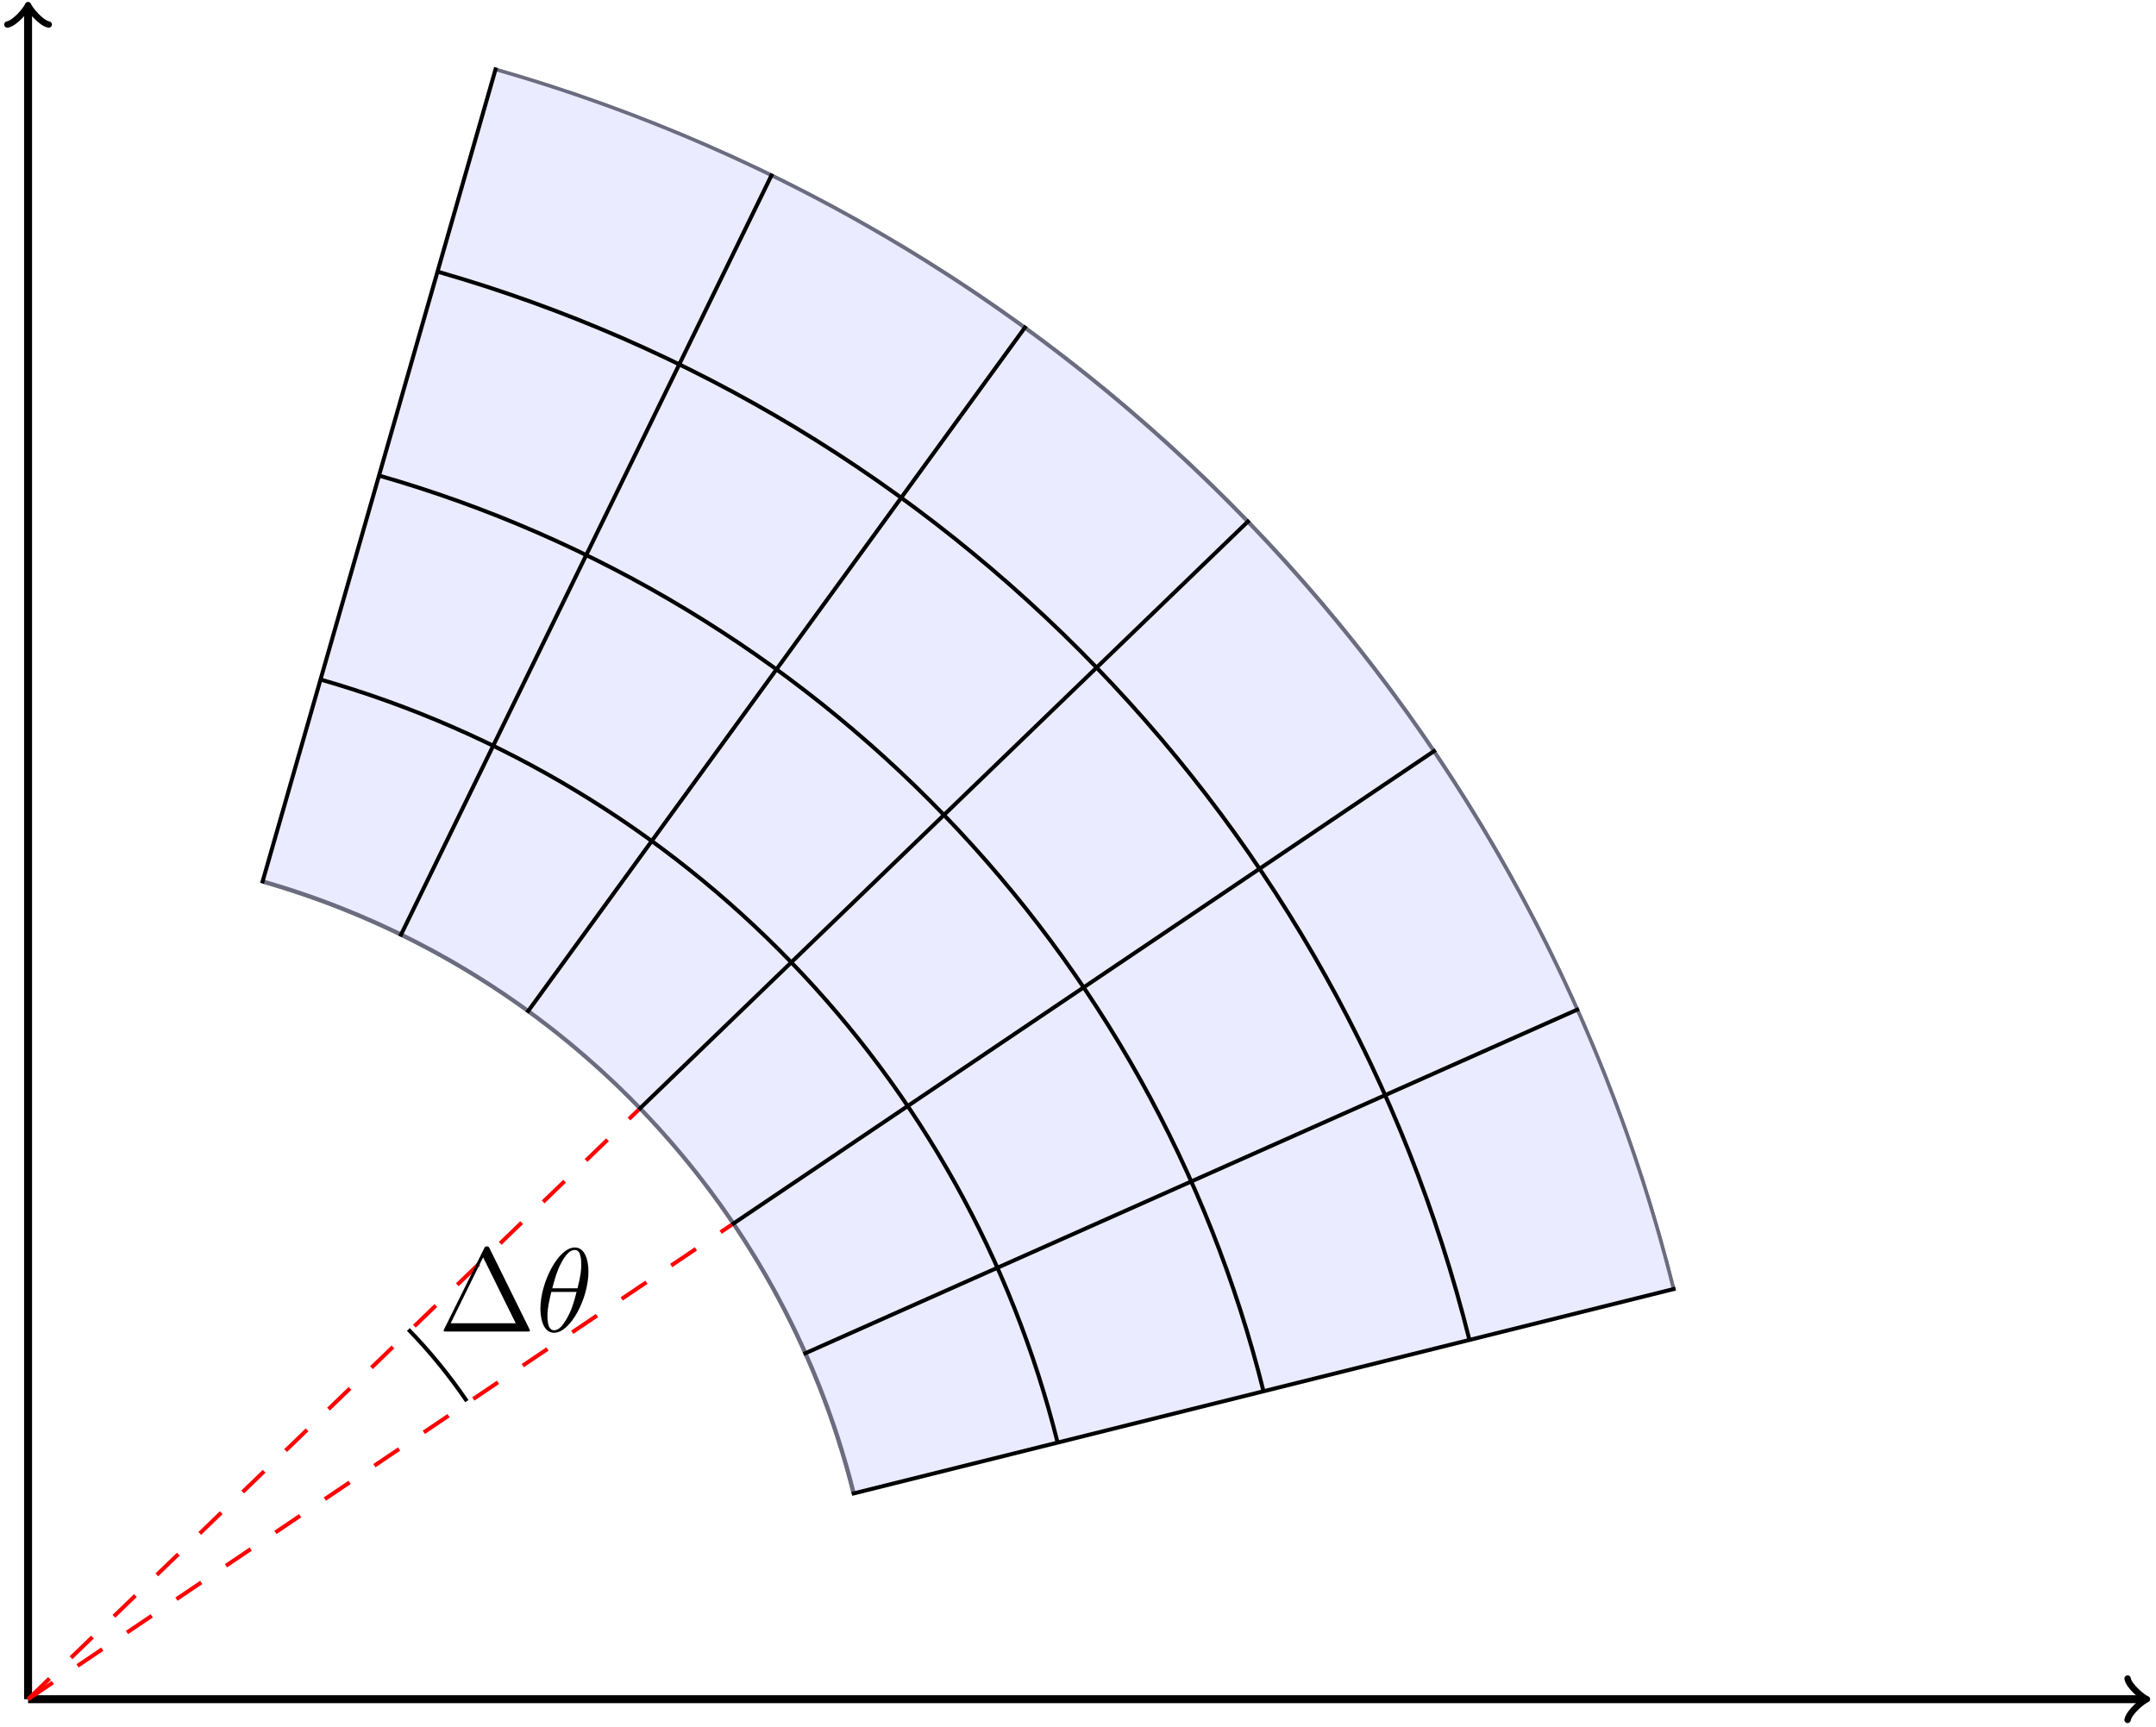
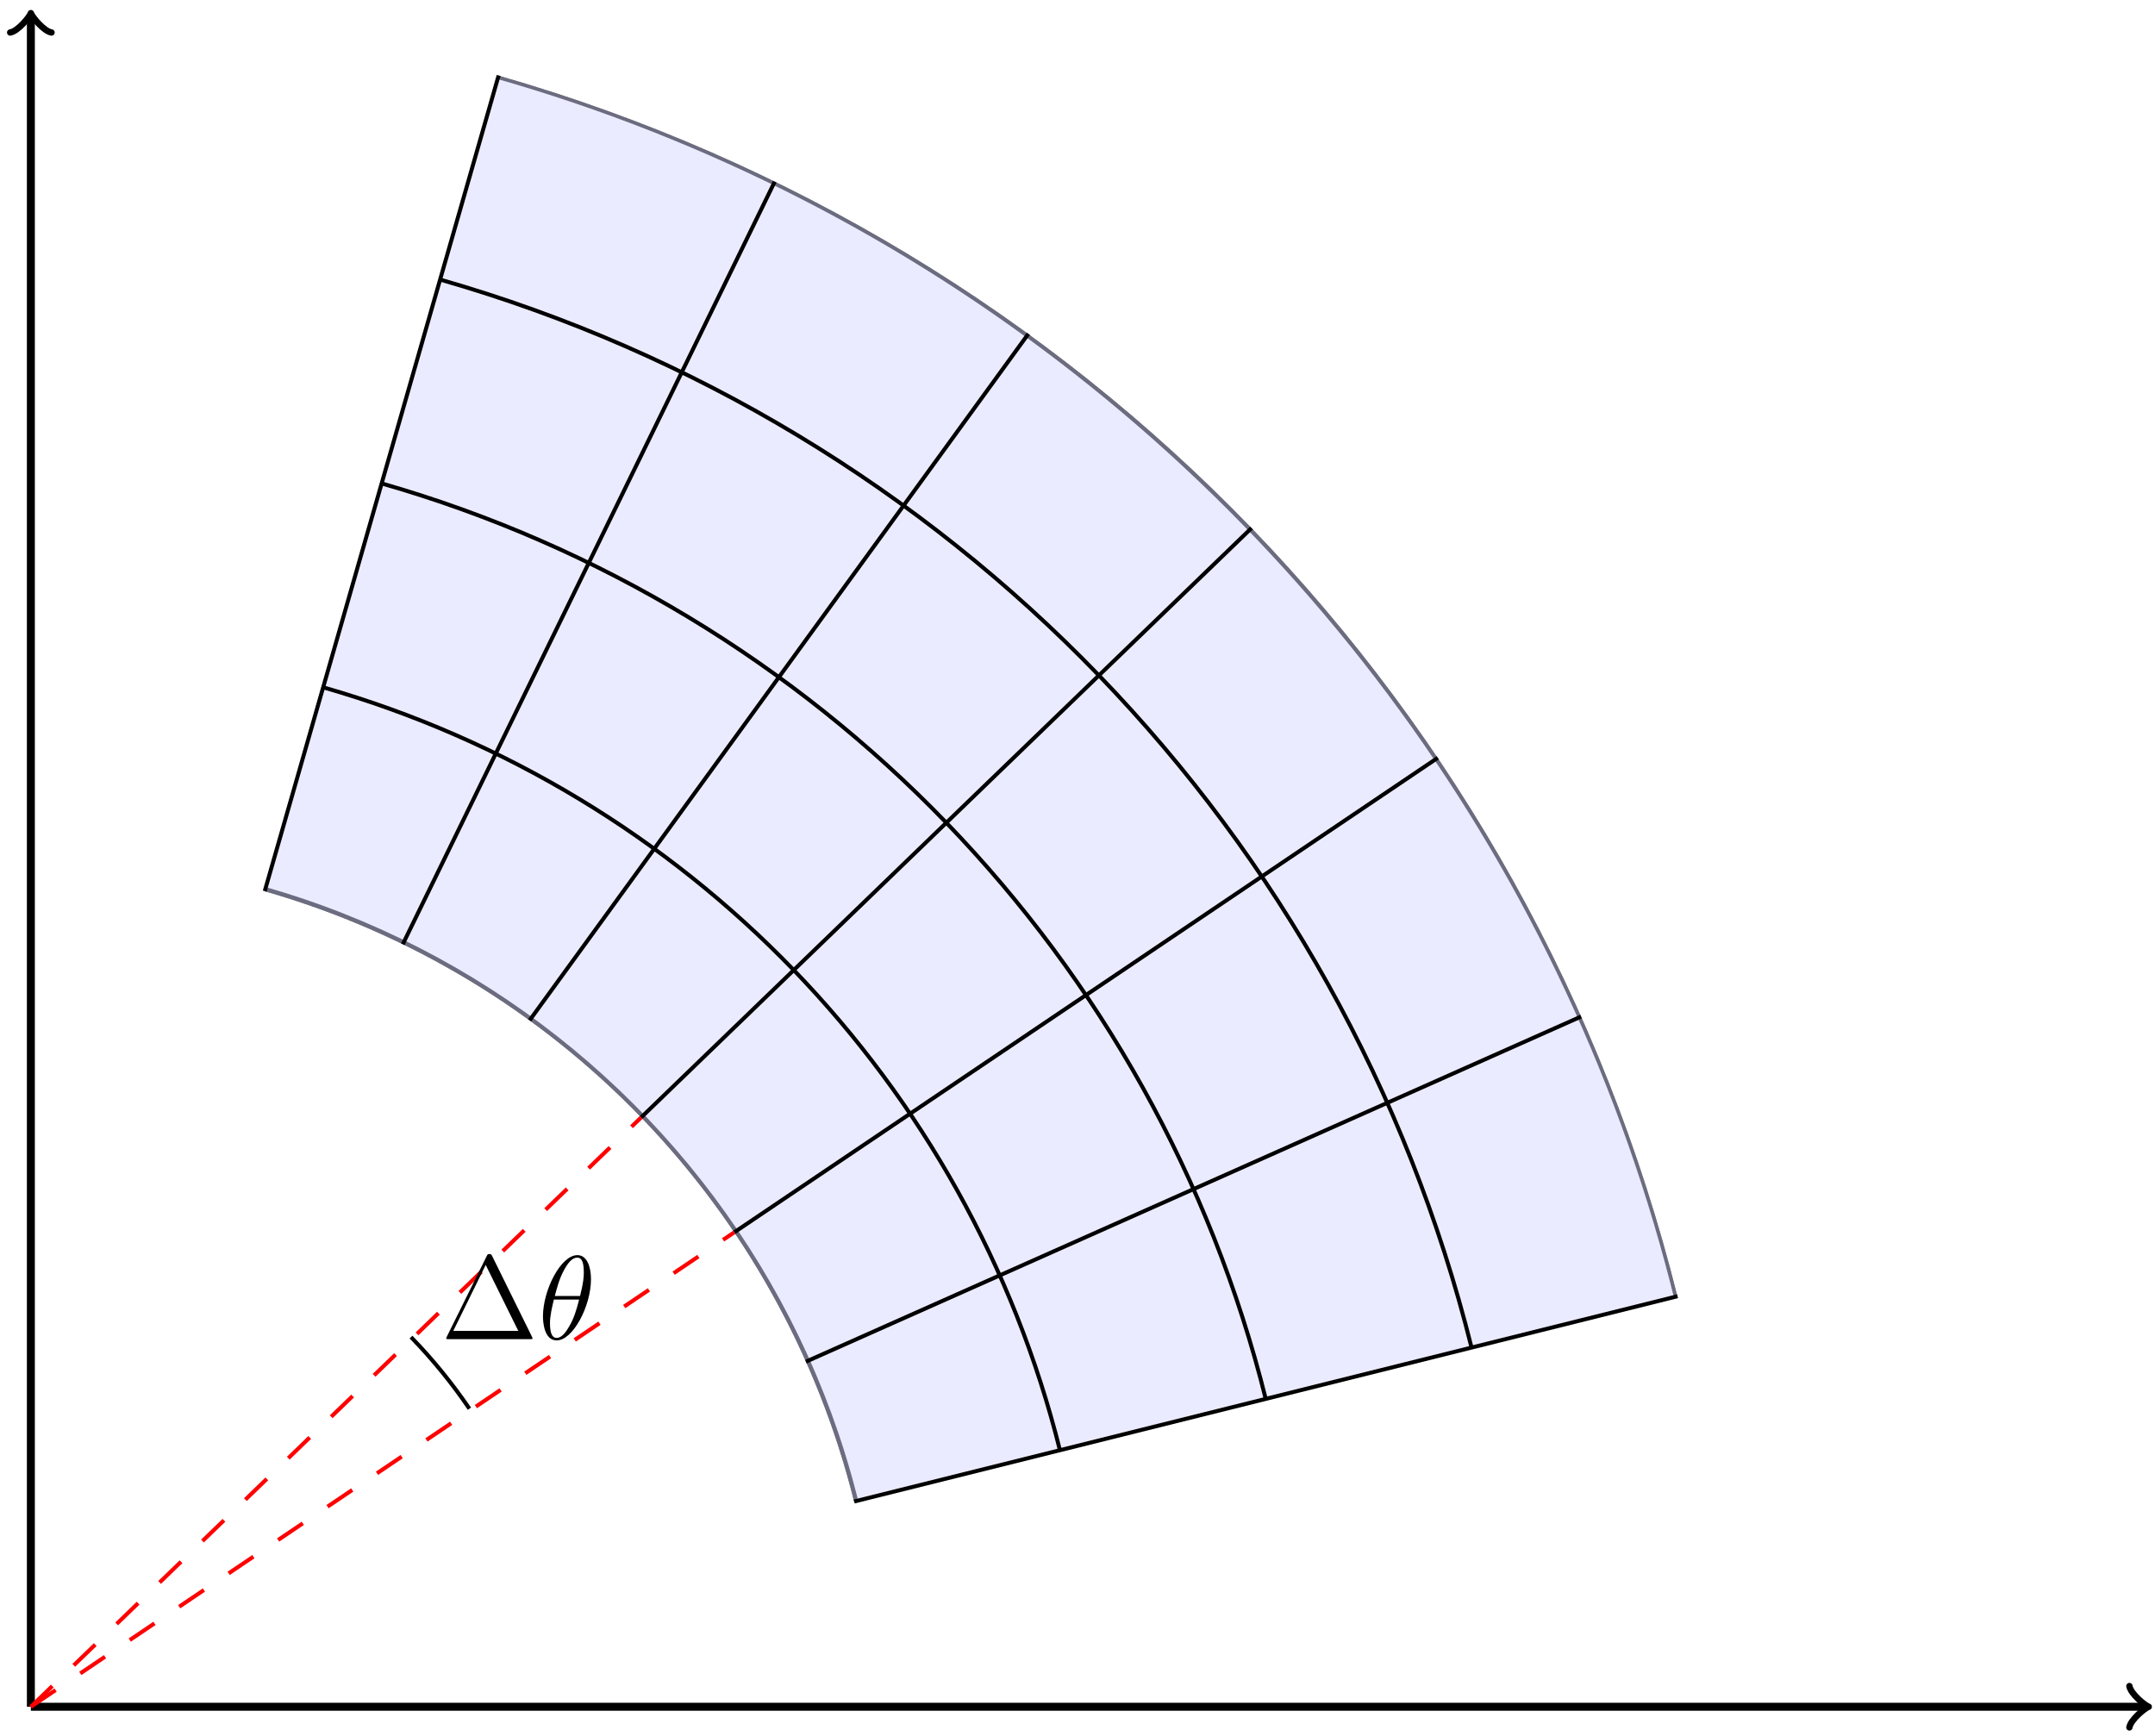
- <svg xmlns="http://www.w3.org/2000/svg" xmlns:xlink="http://www.w3.org/1999/xlink" width="216pt" height="173pt" viewBox="0 0 216 173" version="1.1">
+ <svg xmlns="http://www.w3.org/2000/svg" xmlns:xlink="http://www.w3.org/1999/xlink" width="216pt" height="174pt" viewBox="0 0 216 174" version="1.1">
  <defs>
    <g>
      <symbol overflow="visible" id="glyph0-0">
        <path style="stroke:none;" d="" />
      </symbol>
      <symbol overflow="visible" id="glyph0-1">
        <path style="stroke:none;" d="M 5.156 -8.312 C 5.062 -8.484 5.047 -8.531 4.875 -8.531 C 4.703 -8.531 4.672 -8.484 4.594 -8.312 L 0.594 -0.234 C 0.578 -0.203 0.547 -0.125 0.547 -0.078 C 0.547 -0.016 0.562 0 0.797 0 L 8.938 0 C 9.188 0 9.188 -0.016 9.188 -0.078 C 9.188 -0.125 9.172 -0.203 9.141 -0.234 Z M 4.5 -7.438 L 7.766 -0.828 L 1.25 -0.828 Z M 4.5 -7.438 " />
      </symbol>
      <symbol overflow="visible" id="glyph1-0">
        <path style="stroke:none;" d="" />
      </symbol>
      <symbol overflow="visible" id="glyph1-1">
        <path style="stroke:none;" d="M 5.297 -6.016 C 5.297 -7.234 4.906 -8.422 3.938 -8.422 C 2.266 -8.422 0.484 -4.906 0.484 -2.281 C 0.484 -1.734 0.594 0.125 1.859 0.125 C 3.484 0.125 5.297 -3.297 5.297 -6.016 Z M 1.672 -4.328 C 1.859 -5.031 2.109 -6.031 2.578 -6.891 C 2.969 -7.609 3.391 -8.172 3.922 -8.172 C 4.312 -8.172 4.578 -7.844 4.578 -6.688 C 4.578 -6.266 4.547 -5.672 4.203 -4.328 Z M 4.109 -3.969 C 3.812 -2.797 3.562 -2.047 3.125 -1.297 C 2.781 -0.688 2.359 -0.125 1.859 -0.125 C 1.5 -0.125 1.188 -0.406 1.188 -1.594 C 1.188 -2.359 1.391 -3.172 1.578 -3.969 Z M 4.109 -3.969 " />
      </symbol>
    </g>
    <clipPath id="clip1">
-       <path d="M 26 73 L 100 73 L 100 150 L 26 150 Z M 26 73 " />
+       <path d="M 26 74 L 100 74 L 100 151 L 26 151 Z M 26 74 " />
    </clipPath>
    <clipPath id="clip2">
-       <path d="M 167.844 129.129 C 153.145 70.18 108.094 23.527 49.691 6.785 L 26.254 88.527 C 55.453 96.902 77.98 120.227 85.328 149.703 L 167.844 129.129 " />
+       <path d="M 168.125 129.934 C 153.426 70.98 108.375 24.328 49.973 7.586 L 26.531 89.332 C 55.734 97.703 78.262 121.031 85.609 150.504 L 168.125 129.934 " />
    </clipPath>
    <clipPath id="clip3">
-       <path d="M 26 6 L 168 6 L 168 150 L 26 150 Z M 26 6 " />
+       <path d="M 26 7 L 169 7 L 169 151 L 26 151 Z M 26 7 " />
    </clipPath>
    <clipPath id="clip4">
-       <path d="M 167.844 129.129 C 153.145 70.18 108.094 23.527 49.691 6.785 L 26.254 88.527 C 55.453 96.902 77.98 120.227 85.328 149.703 L 167.844 129.129 " />
+       <path d="M 168.125 129.934 C 153.426 70.98 108.375 24.328 49.973 7.586 L 26.531 89.332 C 55.734 97.703 78.262 121.031 85.609 150.504 L 168.125 129.934 " />
    </clipPath>
  </defs>
  <g id="surface1">
-     <path style="fill:none;stroke-width:0.797;stroke-linecap:butt;stroke-linejoin:miter;stroke:rgb(0%,0%,0%);stroke-opacity:1;stroke-miterlimit:10;" d="M 0.001 0.002 L 211.895 0.002 " transform="matrix(1,0,0,-1,2.812,170.275)" />
-     <path style="fill:none;stroke-width:0.638;stroke-linecap:round;stroke-linejoin:round;stroke:rgb(0%,0%,0%);stroke-opacity:1;stroke-miterlimit:10;" d="M -1.553 2.072 C -1.424 1.295 0.001 0.13 0.388 0.002 C 0.001 -0.131 -1.424 -1.295 -1.553 -2.073 " transform="matrix(1,0,0,-1,214.7057,170.275)" />
-     <path style="fill:none;stroke-width:0.797;stroke-linecap:butt;stroke-linejoin:miter;stroke:rgb(0%,0%,0%);stroke-opacity:1;stroke-miterlimit:10;" d="M 0.001 0.002 L 0.001 169.373 " transform="matrix(1,0,0,-1,2.812,170.275)" />
-     <path style="fill:none;stroke-width:0.638;stroke-linecap:round;stroke-linejoin:round;stroke:rgb(0%,0%,0%);stroke-opacity:1;stroke-miterlimit:10;" d="M -1.556 2.074 C -1.423 1.296 -0.001 0.128 0.39 -0.001 C -0.001 -0.129 -1.423 -1.293 -1.556 -2.071 " transform="matrix(0,-1,-1,0,2.812,0.90151)" />
+     <path style="fill:none;stroke-width:0.797;stroke-linecap:butt;stroke-linejoin:miter;stroke:rgb(0%,0%,0%);stroke-opacity:1;stroke-miterlimit:10;" d="M 0.001 -0.001 L 211.895 -0.001 " transform="matrix(1,0,0,-1,3.093,171.077)" />
+     <path style="fill:none;stroke-width:0.638;stroke-linecap:round;stroke-linejoin:round;stroke:rgb(0%,0%,0%);stroke-opacity:1;stroke-miterlimit:10;" d="M -1.553 2.073 C -1.424 1.296 0.002 0.128 0.388 -0.001 C 0.002 -0.13 -1.424 -1.294 -1.553 -2.071 " transform="matrix(1,0,0,-1,214.9867,171.077)" />
+     <path style="fill:none;stroke-width:0.797;stroke-linecap:butt;stroke-linejoin:miter;stroke:rgb(0%,0%,0%);stroke-opacity:1;stroke-miterlimit:10;" d="M 0.001 -0.001 L 0.001 169.374 " transform="matrix(1,0,0,-1,3.093,171.077)" />
+     <path style="fill:none;stroke-width:0.638;stroke-linecap:round;stroke-linejoin:round;stroke:rgb(0%,0%,0%);stroke-opacity:1;stroke-miterlimit:10;" d="M -1.554 2.073 C -1.425 1.296 0 0.128 0.387 -0.001 C 0 -0.13 -1.425 -1.294 -1.554 -2.071 " transform="matrix(0,-1,-1,0,3.093,1.70351)" />
    <g clip-path="url(#clip1)" clip-rule="nonzero">
      <g clip-path="url(#clip2)" clip-rule="nonzero">
-         <path style="fill:none;stroke-width:0.797;stroke-linecap:butt;stroke-linejoin:miter;stroke:rgb(0%,0%,0%);stroke-opacity:1;stroke-miterlimit:10;" d="M 85.04 0.002 C 85.04 46.966 46.965 85.041 0.001 85.041 C -46.968 85.041 -85.039 46.966 -85.039 0.002 C -85.039 -46.967 -46.968 -85.041 0.001 -85.041 C 46.965 -85.041 85.04 -46.967 85.04 0.002 Z M 85.04 0.002 " transform="matrix(1,0,0,-1,2.812,170.275)" />
+         <path style="fill:none;stroke-width:0.797;stroke-linecap:butt;stroke-linejoin:miter;stroke:rgb(0%,0%,0%);stroke-opacity:1;stroke-miterlimit:10;" d="M 85.04 -0.001 C 85.04 46.968 46.966 85.042 0.001 85.042 C -46.968 85.042 -85.042 46.968 -85.042 -0.001 C -85.042 -46.966 -46.968 -85.04 0.001 -85.04 C 46.966 -85.04 85.04 -46.966 85.04 -0.001 Z M 85.04 -0.001 " transform="matrix(1,0,0,-1,3.093,171.077)" />
      </g>
    </g>
    <g clip-path="url(#clip3)" clip-rule="nonzero">
      <g clip-path="url(#clip4)" clip-rule="nonzero">
-         <path style="fill:none;stroke-width:0.797;stroke-linecap:butt;stroke-linejoin:miter;stroke:rgb(0%,0%,0%);stroke-opacity:1;stroke-miterlimit:10;" d="M 170.083 0.002 C 170.083 93.935 93.934 170.08 0.001 170.08 C -93.933 170.08 -170.082 93.935 -170.082 0.002 C -170.082 -93.936 -93.933 -170.08 0.001 -170.08 C 93.934 -170.08 170.083 -93.936 170.083 0.002 Z M 170.083 0.002 " transform="matrix(1,0,0,-1,2.812,170.275)" />
-         <path style=" stroke:none;fill-rule:nonzero;fill:rgb(84.999%,84.999%,100%);fill-opacity:0.5;" d="M 87.852 170.273 C 87.852 123.309 49.777 85.234 2.812 85.234 C -44.156 85.234 -82.227 123.309 -82.227 170.273 C -82.227 217.242 -44.156 255.316 2.812 255.316 C 49.777 255.316 87.852 217.242 87.852 170.273 Z M 2.812 170.273 L 2.812 170.273 M 172.895 170.273 C 172.895 76.34 96.746 0.195 2.812 0.195 C -91.121 0.195 -167.27 76.34 -167.27 170.273 C -167.27 264.211 -91.121 340.355 2.812 340.355 C 96.746 340.355 172.895 264.211 172.895 170.273 Z M 172.895 170.273 " />
+         <path style="fill:none;stroke-width:0.797;stroke-linecap:butt;stroke-linejoin:miter;stroke:rgb(0%,0%,0%);stroke-opacity:1;stroke-miterlimit:10;" d="M 170.083 -0.001 C 170.083 93.932 93.934 170.081 0.001 170.081 C -93.933 170.081 -170.081 93.932 -170.081 -0.001 C -170.081 -93.935 -93.933 -170.079 0.001 -170.079 C 93.934 -170.079 170.083 -93.935 170.083 -0.001 Z M 170.083 -0.001 " transform="matrix(1,0,0,-1,3.093,171.077)" />
+         <path style=" stroke:none;fill-rule:nonzero;fill:rgb(84.999%,84.999%,100%);fill-opacity:0.5;" d="M 88.133 171.078 C 88.133 124.109 50.059 86.035 3.094 86.035 C -43.875 86.035 -81.949 124.109 -81.949 171.078 C -81.949 218.043 -43.875 256.117 3.094 256.117 C 50.059 256.117 88.133 218.043 88.133 171.078 Z M 3.094 171.078 L 3.094 171.078 M 173.176 171.078 C 173.176 77.145 97.027 0.996 3.094 0.996 C -90.84 0.996 -166.988 77.145 -166.988 171.078 C -166.988 265.012 -90.84 341.156 3.094 341.156 C 97.027 341.156 173.176 265.012 173.176 171.078 Z M 173.176 171.078 " />
      </g>
    </g>
-     <path style="fill:none;stroke-width:0.399;stroke-linecap:butt;stroke-linejoin:miter;stroke:rgb(0%,0%,0%);stroke-opacity:1;stroke-miterlimit:10;" d="M 23.442 81.755 L 46.887 163.513 " transform="matrix(1,0,0,-1,2.812,170.275)" />
-     <path style="fill:none;stroke-width:0.399;stroke-linecap:butt;stroke-linejoin:miter;stroke:rgb(0%,0%,0%);stroke-opacity:1;stroke-miterlimit:10;" d="M 37.278 76.435 L 74.559 152.865 " transform="matrix(1,0,0,-1,2.812,170.275)" />
-     <path style="fill:none;stroke-width:0.399;stroke-linecap:butt;stroke-linejoin:miter;stroke:rgb(0%,0%,0%);stroke-opacity:1;stroke-miterlimit:10;" d="M 49.993 68.806 L 99.985 137.615 " transform="matrix(1,0,0,-1,2.812,170.275)" />
-     <path style="fill:none;stroke-width:0.399;stroke-linecap:butt;stroke-linejoin:miter;stroke:rgb(0%,0%,0%);stroke-opacity:1;stroke-miterlimit:10;" d="M 61.172 59.076 L 122.348 118.146 " transform="matrix(1,0,0,-1,2.812,170.275)" />
-     <path style="fill:none;stroke-width:0.399;stroke-linecap:butt;stroke-linejoin:miter;stroke:rgb(0%,0%,0%);stroke-opacity:1;stroke-miterlimit:10;" d="M 70.512 47.56 L 141.02 95.119 " transform="matrix(1,0,0,-1,2.812,170.275)" />
-     <path style="fill:none;stroke-width:0.399;stroke-linecap:butt;stroke-linejoin:miter;stroke:rgb(0%,0%,0%);stroke-opacity:1;stroke-miterlimit:10;" d="M 77.688 34.587 L 155.375 69.177 " transform="matrix(1,0,0,-1,2.812,170.275)" />
-     <path style="fill:none;stroke-width:0.399;stroke-linecap:butt;stroke-linejoin:miter;stroke:rgb(0%,0%,0%);stroke-opacity:1;stroke-miterlimit:10;" d="M 82.524 20.576 L 165.051 41.15 " transform="matrix(1,0,0,-1,2.812,170.275)" />
-     <path style="fill:none;stroke-width:0.399;stroke-linecap:butt;stroke-linejoin:miter;stroke:rgb(0%,0%,0%);stroke-opacity:1;stroke-miterlimit:10;" d="M 41.02 143.056 C 92.122 128.404 131.543 87.584 144.403 36.002 " transform="matrix(1,0,0,-1,2.812,170.275)" />
-     <path style="fill:none;stroke-width:0.399;stroke-linecap:butt;stroke-linejoin:miter;stroke:rgb(0%,0%,0%);stroke-opacity:1;stroke-miterlimit:10;" d="M 35.161 122.619 C 78.961 110.06 112.751 75.072 123.774 30.857 " transform="matrix(1,0,0,-1,2.812,170.275)" />
-     <path style="fill:none;stroke-width:0.399;stroke-linecap:butt;stroke-linejoin:miter;stroke:rgb(0%,0%,0%);stroke-opacity:1;stroke-miterlimit:10;" d="M 29.301 102.181 C 65.801 91.716 93.958 62.56 103.145 25.716 " transform="matrix(1,0,0,-1,2.812,170.275)" />
-     <path style="fill:none;stroke-width:0.399;stroke-linecap:butt;stroke-linejoin:miter;stroke:rgb(100%,0%,0%);stroke-opacity:1;stroke-dasharray:2.989,2.989;stroke-miterlimit:10;" d="M 0.001 0.002 L 70.501 47.552 " transform="matrix(1,0,0,-1,2.812,170.275)" />
-     <path style="fill:none;stroke-width:0.399;stroke-linecap:butt;stroke-linejoin:miter;stroke:rgb(100%,0%,0%);stroke-opacity:1;stroke-dasharray:2.989,2.989;stroke-miterlimit:10;" d="M 0.001 0.002 L 61.172 59.076 " transform="matrix(1,0,0,-1,2.812,170.275)" />
-     <path style="fill:none;stroke-width:0.399;stroke-linecap:butt;stroke-linejoin:miter;stroke:rgb(0%,0%,0%);stroke-opacity:1;stroke-miterlimit:10;" d="M 38.102 37.052 C 40.258 34.837 42.219 32.431 43.958 29.873 " transform="matrix(1,0,0,-1,2.812,170.275)" />
+     <path style="fill:none;stroke-width:0.399;stroke-linecap:butt;stroke-linejoin:miter;stroke:rgb(0%,0%,0%);stroke-opacity:1;stroke-miterlimit:10;" d="M 23.442 81.757 L 46.887 163.511 " transform="matrix(1,0,0,-1,3.093,171.077)" />
+     <path style="fill:none;stroke-width:0.399;stroke-linecap:butt;stroke-linejoin:miter;stroke:rgb(0%,0%,0%);stroke-opacity:1;stroke-miterlimit:10;" d="M 37.278 76.432 L 74.559 152.866 " transform="matrix(1,0,0,-1,3.093,171.077)" />
+     <path style="fill:none;stroke-width:0.399;stroke-linecap:butt;stroke-linejoin:miter;stroke:rgb(0%,0%,0%);stroke-opacity:1;stroke-miterlimit:10;" d="M 49.993 68.807 L 99.981 137.616 " transform="matrix(1,0,0,-1,3.093,171.077)" />
+     <path style="fill:none;stroke-width:0.399;stroke-linecap:butt;stroke-linejoin:miter;stroke:rgb(0%,0%,0%);stroke-opacity:1;stroke-miterlimit:10;" d="M 61.173 59.073 L 122.348 118.147 " transform="matrix(1,0,0,-1,3.093,171.077)" />
+     <path style="fill:none;stroke-width:0.399;stroke-linecap:butt;stroke-linejoin:miter;stroke:rgb(0%,0%,0%);stroke-opacity:1;stroke-miterlimit:10;" d="M 70.512 47.561 L 141.02 95.12 " transform="matrix(1,0,0,-1,3.093,171.077)" />
+     <path style="fill:none;stroke-width:0.399;stroke-linecap:butt;stroke-linejoin:miter;stroke:rgb(0%,0%,0%);stroke-opacity:1;stroke-miterlimit:10;" d="M 77.688 34.589 L 155.376 69.179 " transform="matrix(1,0,0,-1,3.093,171.077)" />
+     <path style="fill:none;stroke-width:0.399;stroke-linecap:butt;stroke-linejoin:miter;stroke:rgb(0%,0%,0%);stroke-opacity:1;stroke-miterlimit:10;" d="M 82.524 20.573 L 165.052 41.151 " transform="matrix(1,0,0,-1,3.093,171.077)" />
+     <path style="fill:none;stroke-width:0.399;stroke-linecap:butt;stroke-linejoin:miter;stroke:rgb(0%,0%,0%);stroke-opacity:1;stroke-miterlimit:10;" d="M 41.02 143.054 C 92.122 128.405 131.544 87.585 144.403 36.003 " transform="matrix(1,0,0,-1,3.093,171.077)" />
+     <path style="fill:none;stroke-width:0.399;stroke-linecap:butt;stroke-linejoin:miter;stroke:rgb(0%,0%,0%);stroke-opacity:1;stroke-miterlimit:10;" d="M 35.161 122.62 C 78.962 110.061 112.751 75.073 123.774 30.858 " transform="matrix(1,0,0,-1,3.093,171.077)" />
+     <path style="fill:none;stroke-width:0.399;stroke-linecap:butt;stroke-linejoin:miter;stroke:rgb(0%,0%,0%);stroke-opacity:1;stroke-miterlimit:10;" d="M 29.302 102.182 C 65.802 91.718 93.958 62.557 103.145 25.714 " transform="matrix(1,0,0,-1,3.093,171.077)" />
+     <path style="fill:none;stroke-width:0.399;stroke-linecap:butt;stroke-linejoin:miter;stroke:rgb(100%,0%,0%);stroke-opacity:1;stroke-dasharray:2.989,2.989;stroke-miterlimit:10;" d="M 0.001 -0.001 L 70.501 47.554 " transform="matrix(1,0,0,-1,3.093,171.077)" />
+     <path style="fill:none;stroke-width:0.399;stroke-linecap:butt;stroke-linejoin:miter;stroke:rgb(100%,0%,0%);stroke-opacity:1;stroke-dasharray:2.989,2.989;stroke-miterlimit:10;" d="M 0.001 -0.001 L 61.173 59.073 " transform="matrix(1,0,0,-1,3.093,171.077)" />
+     <path style="fill:none;stroke-width:0.399;stroke-linecap:butt;stroke-linejoin:miter;stroke:rgb(0%,0%,0%);stroke-opacity:1;stroke-miterlimit:10;" d="M 38.102 37.054 C 40.259 34.839 42.219 32.429 43.958 29.874 " transform="matrix(1,0,0,-1,3.093,171.077)" />
    <g style="fill:rgb(0%,0%,0%);fill-opacity:1;">
-       <use xlink:href="#glyph0-1" x="43.902" y="133.429" />
+       <use xlink:href="#glyph0-1" x="44.183" y="134.231" />
    </g>
    <g style="fill:rgb(0%,0%,0%);fill-opacity:1;">
-       <use xlink:href="#glyph1-1" x="53.657" y="133.429" />
+       <use xlink:href="#glyph1-1" x="53.938" y="134.231" />
    </g>
  </g>
</svg>
